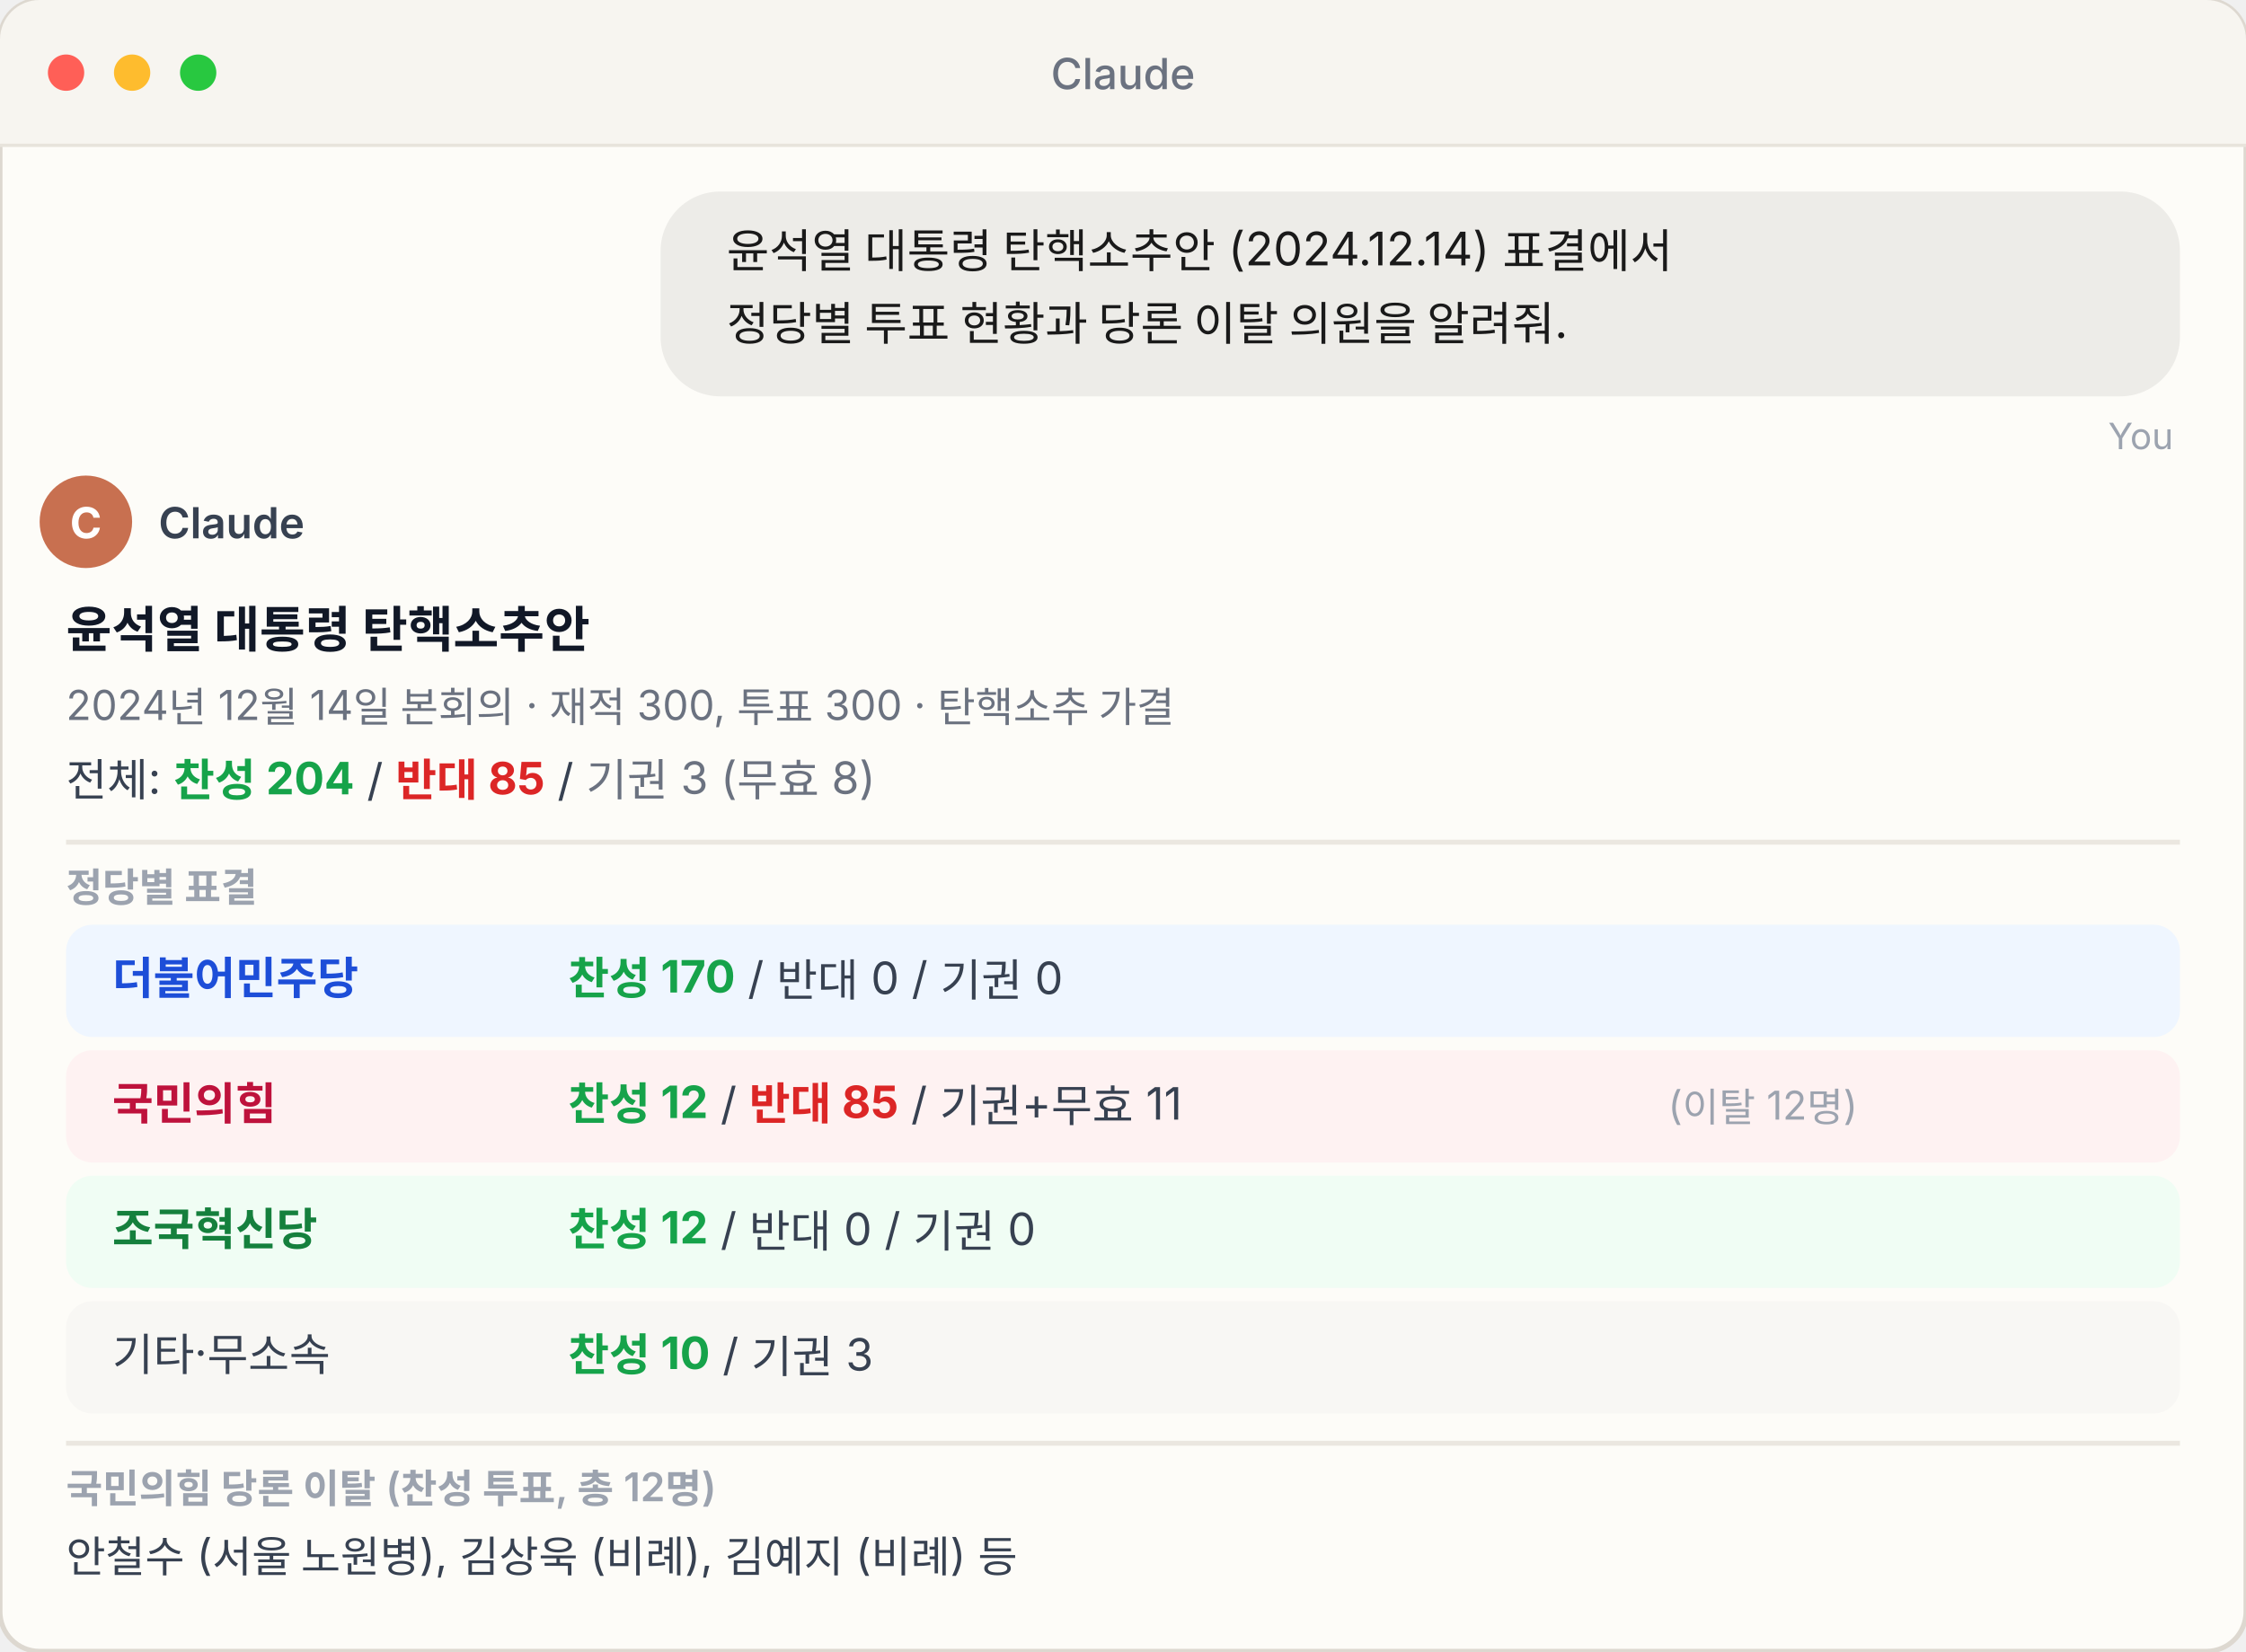
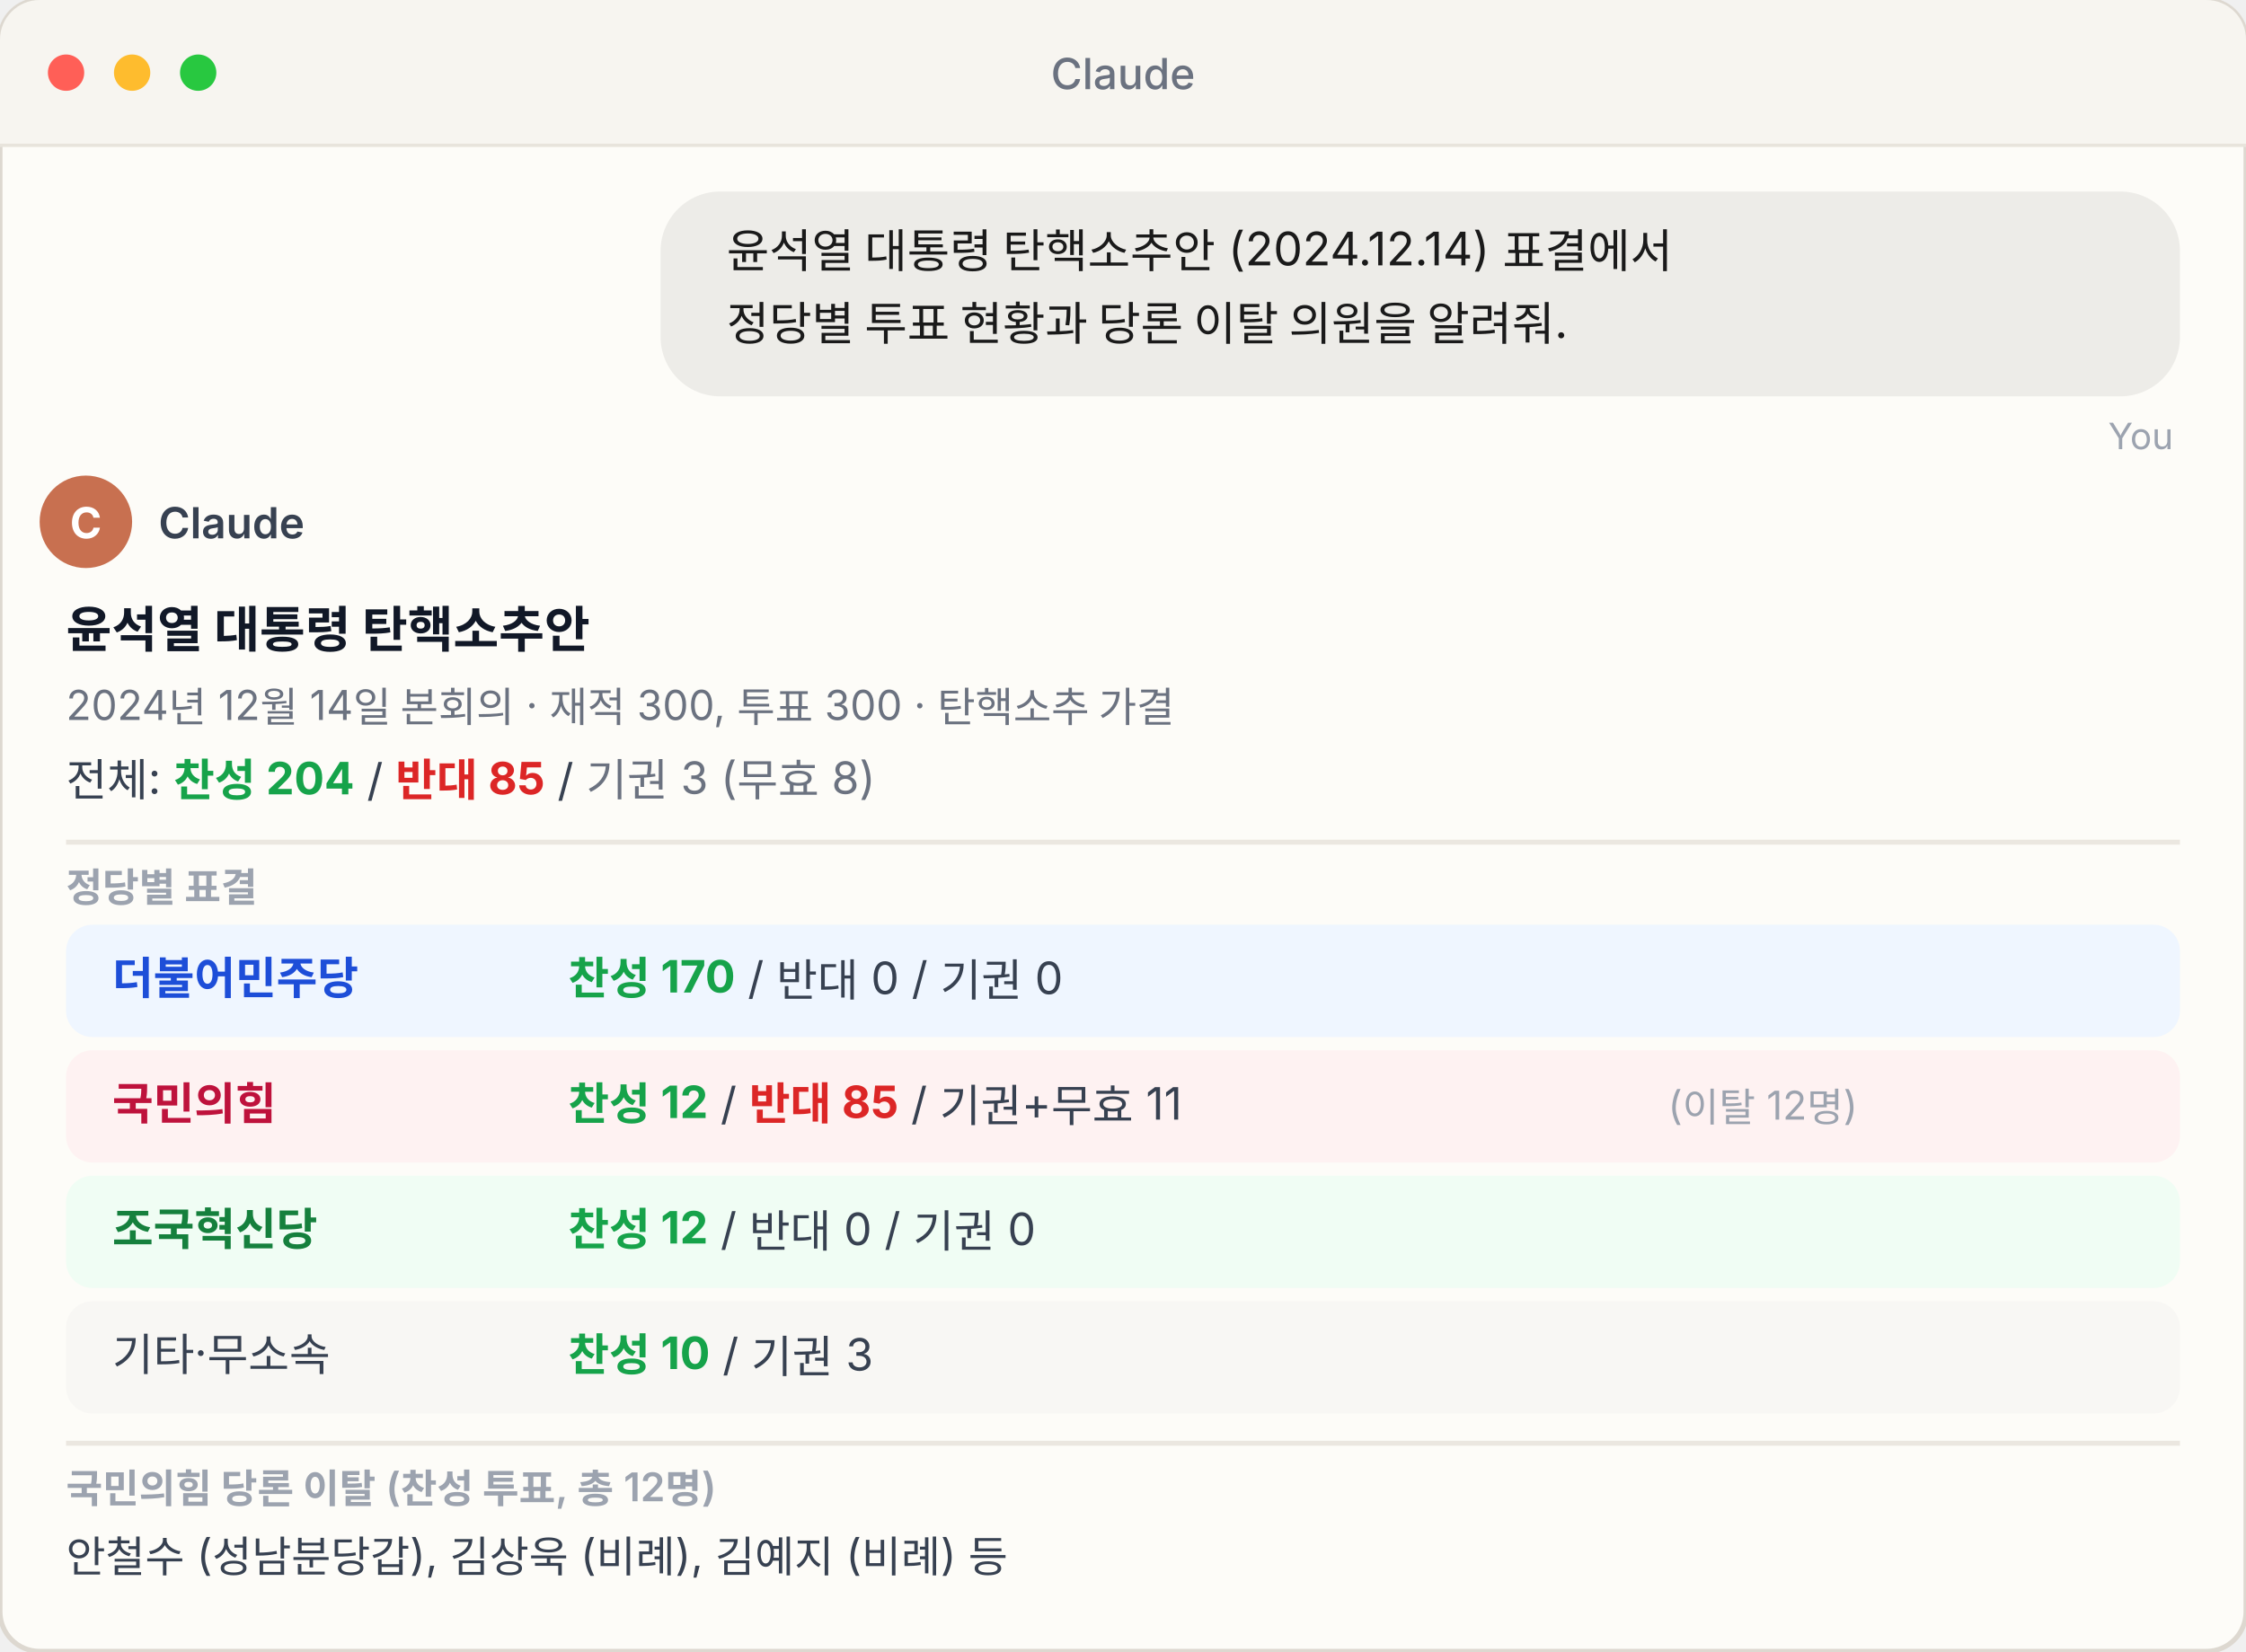
<svg xmlns="http://www.w3.org/2000/svg" width="680" height="500" viewBox="0 0 680 500" font-family="system-ui,-apple-system,'Segoe UI',sans-serif">
  <rect width="680" height="500" rx="12" fill="#FDFCF8" stroke="#DDD8D0" stroke-width="1.5" />
  <rect x="0" y="0" width="680" height="44" rx="12" fill="#F7F5F0" />
  <rect x="0" y="32" width="680" height="12" fill="#F7F5F0" />
  <line x1="0" y1="44" x2="680" y2="44" stroke="#E8E4DC" stroke-width="1" />
  <circle cx="20" cy="22" r="5.5" fill="#FF5F57" />
  <circle cx="40" cy="22" r="5.5" fill="#FEBC2E" />
  <circle cx="60" cy="22" r="5.5" fill="#28C840" />
  <text x="340" y="27" text-anchor="middle" font-size="13" font-weight="500" fill="#6B7280">Claude</text>
  <rect x="200" y="58" width="460" height="62" rx="18" fill="#EDECE8" />
  <text x="220" y="81" font-size="14" fill="#1A1A1A">윤석열 대통령 탄핵소추안 (2024.12.14) 표결에서</text>
  <text x="220" y="103" font-size="14" fill="#1A1A1A">정당별 투표 현황과 당론 이탈 의원을 알려줘.</text>
  <text x="658" y="136" text-anchor="end" font-size="11" fill="#9CA3AF">You</text>
  <circle cx="26" cy="158" r="14" fill="#C87050" />
  <text x="26" y="163" text-anchor="middle" font-size="13" font-weight="700" fill="#FFFFFF">C</text>
  <text x="48" y="163" font-size="13" font-weight="600" fill="#374151">Claude</text>
  <text x="20" y="196" font-size="15" font-weight="700" fill="#111827">윤석열 대통령 탄핵소추안</text>
  <text x="20" y="218" font-size="12.5" fill="#6B7280">2024년 12월 14일 본회의 · 재적 300, 투표 300 · 탄핵소추 가결</text>
  <text x="20" y="241" font-size="13.5" fill="#374151">전체: <tspan font-weight="700" fill="#16A34A">찬성 204</tspan>  /  <tspan font-weight="700" fill="#DC2626">반대 85</tspan>  /  <tspan fill="#6B7280">기권 3  (무효 8)</tspan>
  </text>
  <line x1="20" y1="255" x2="660" y2="255" stroke="#EBE7E0" stroke-width="1.5" />
  <text x="20" y="273" font-size="12" font-weight="600" fill="#9CA3AF">정당별 표결</text>
  <rect x="20" y="280" width="640" height="34" rx="8" fill="#EFF6FF" />
  <text x="34" y="301" font-size="13.5" font-weight="600" fill="#1D4ED8">더불어민주당</text>
  <text x="172" y="301" font-size="13.5" fill="#374151">
    <tspan font-weight="700" fill="#16A34A">찬성 170</tspan>  /  반대 0  /  기권 0</text>
  <rect x="20" y="318" width="640" height="34" rx="8" fill="#FEF2F2" />
  <text x="34" y="339" font-size="13.5" font-weight="600" fill="#BE123C">국민의힘</text>
  <text x="172" y="339" font-size="13.5" fill="#374151">
    <tspan font-weight="700" fill="#16A34A">찬성 12</tspan>  /  <tspan font-weight="700" fill="#DC2626">반대 85</tspan>  /  기권+무효 11</text>
  <text x="505" y="339" font-size="12" fill="#9CA3AF">(이탈 12명)</text>
  <rect x="20" y="356" width="640" height="34" rx="8" fill="#F0FDF4" />
  <text x="34" y="377" font-size="13.5" font-weight="600" fill="#15803D">조국혁신당</text>
  <text x="172" y="377" font-size="13.5" fill="#374151">
    <tspan font-weight="700" fill="#16A34A">찬성 12</tspan>  /  반대 0  /  기권 0</text>
  <rect x="20" y="394" width="640" height="34" rx="8" fill="#F8F7F4" />
  <text x="34" y="415" font-size="13.5" fill="#374151">기타·무소속</text>
  <text x="172" y="415" font-size="13.5" fill="#374151">
    <tspan font-weight="700" fill="#16A34A">찬성 10</tspan>  /  기권 3</text>
  <line x1="20" y1="437" x2="660" y2="437" stroke="#EBE7E0" stroke-width="1.5" />
  <text x="20" y="455" font-size="12" font-weight="600" fill="#9CA3AF">국민의힘 당론 이탈 (찬성 투표, 총 12명)</text>
-   <text x="20" y="476" font-size="13" fill="#374151">안철수 (서울 노원병),  김상욱 (비례),  김예지 (비례)  등</text>
+   <text x="20" y="476" font-size="13" fill="#374151">안철수 (성남분당갑),  김상욱 (비례),  김예지 (비례)  등</text>
</svg>
